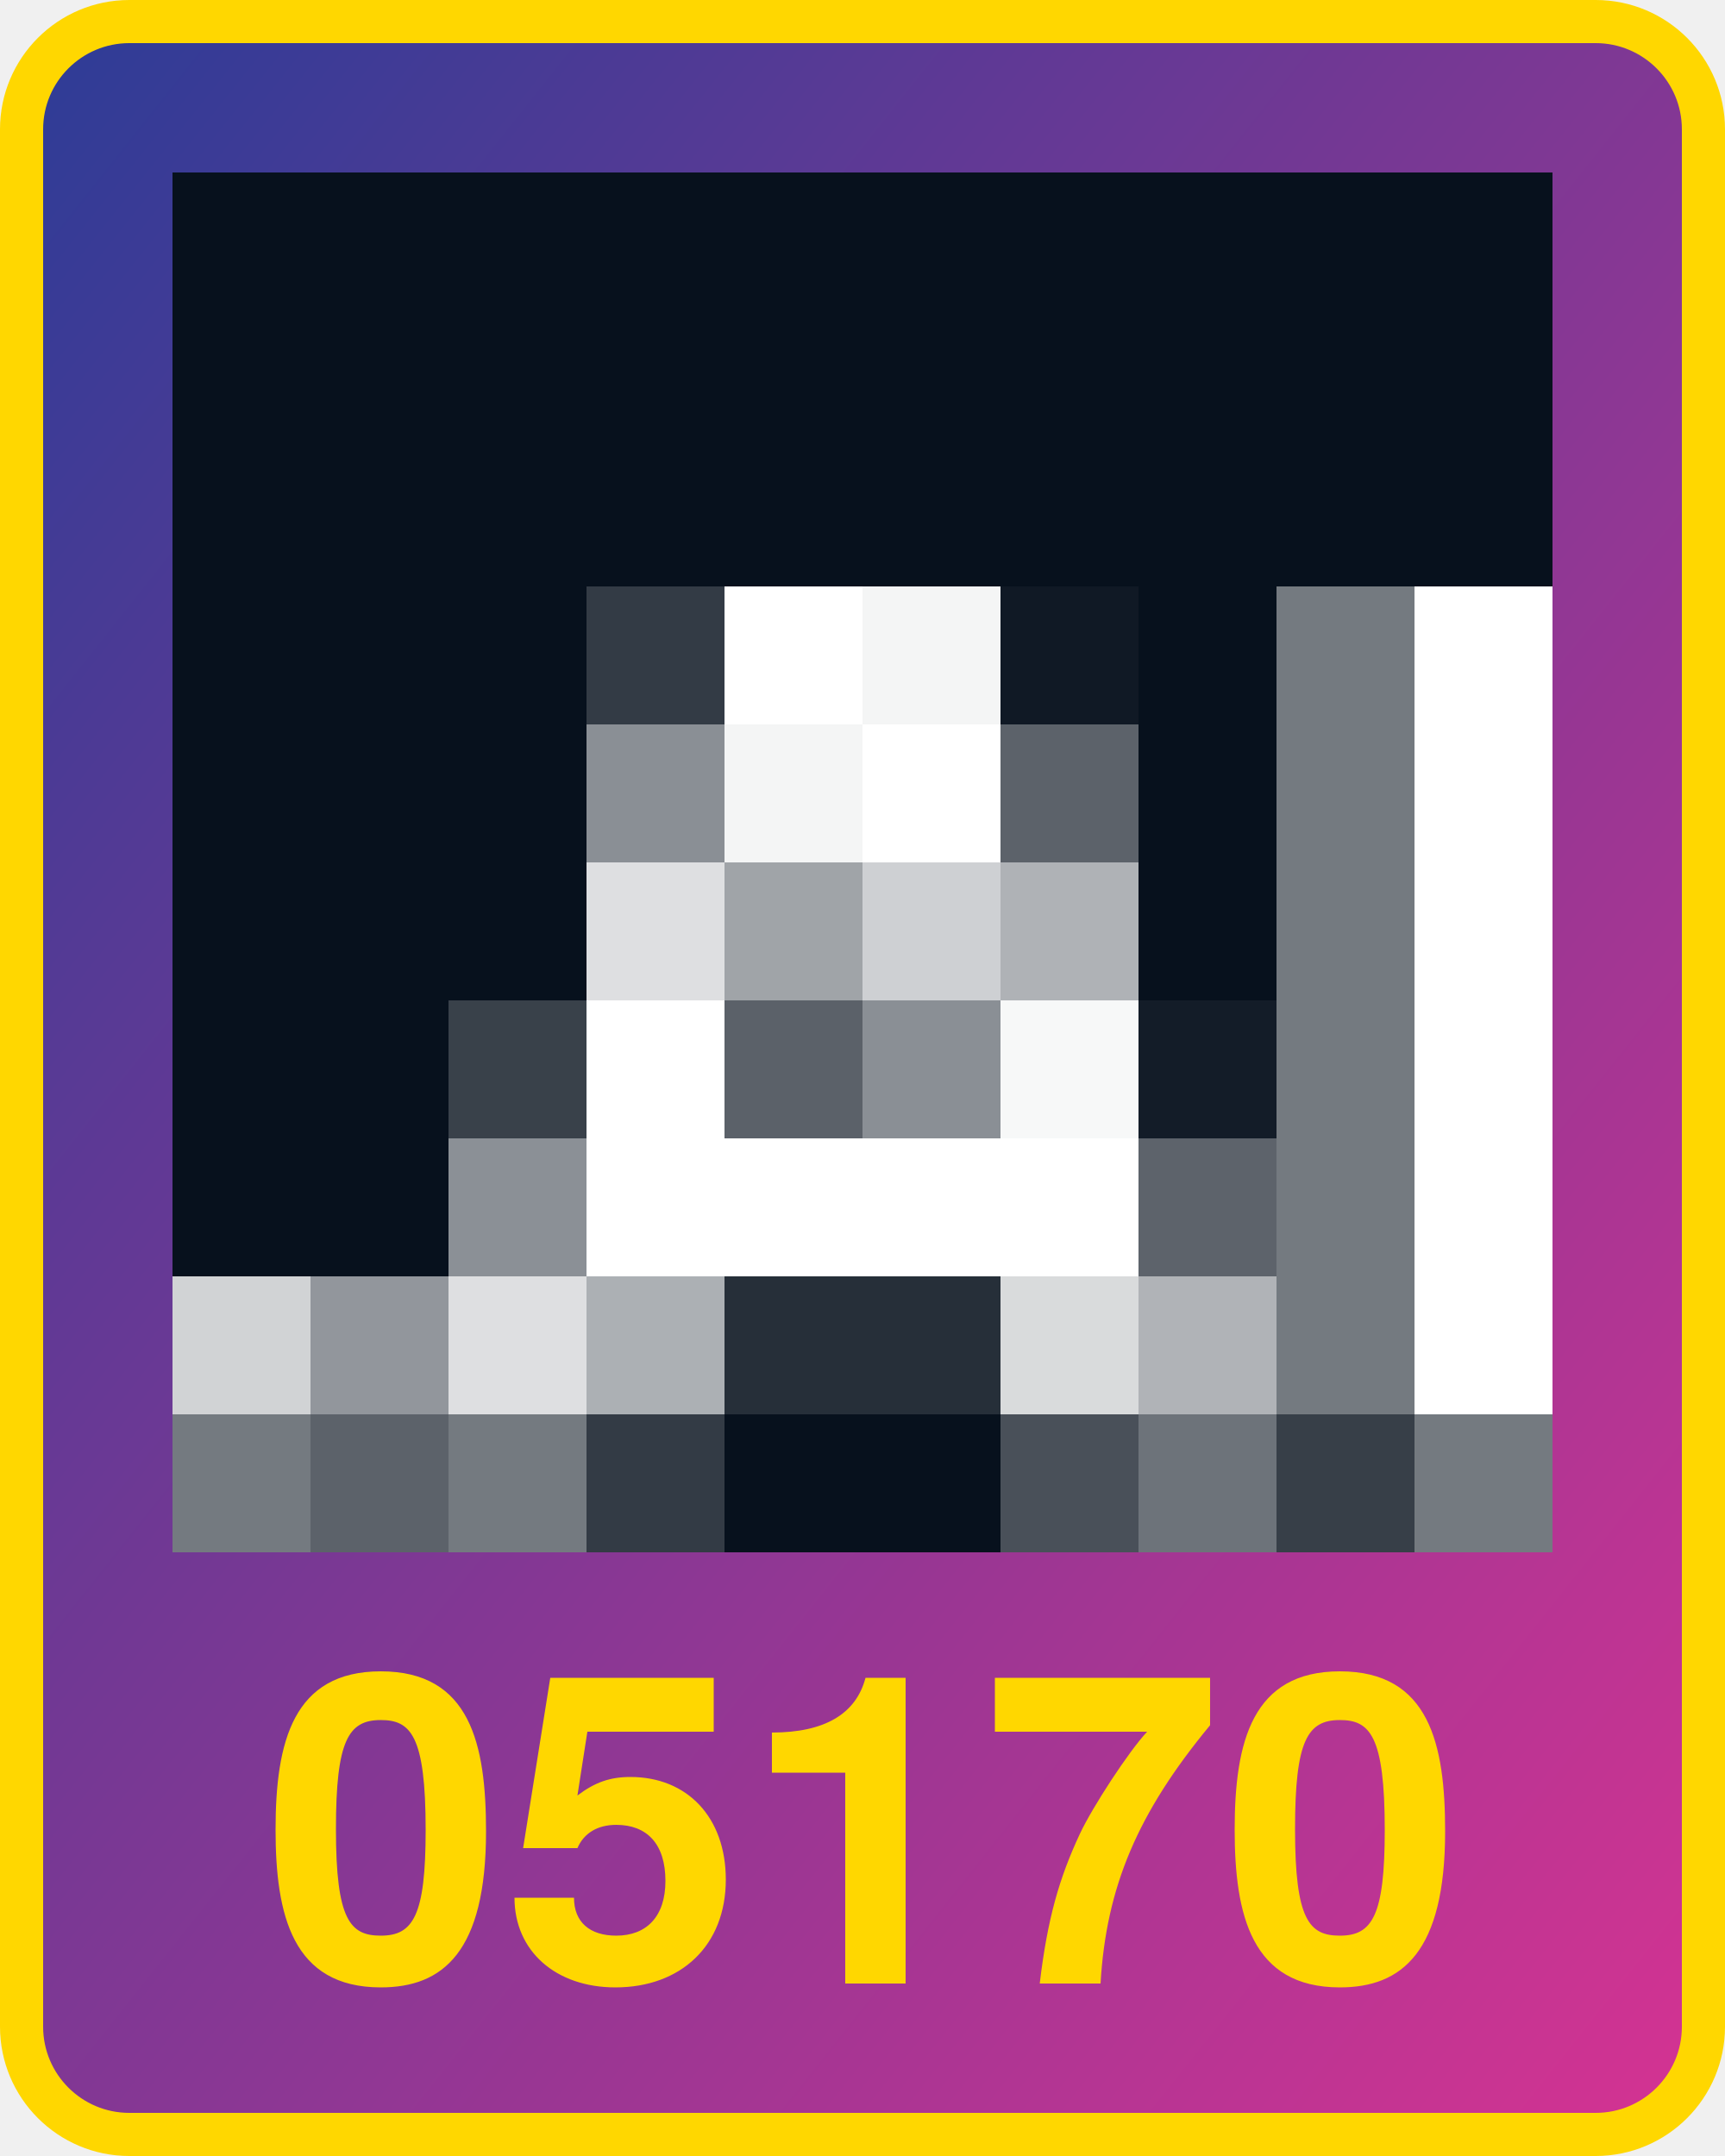
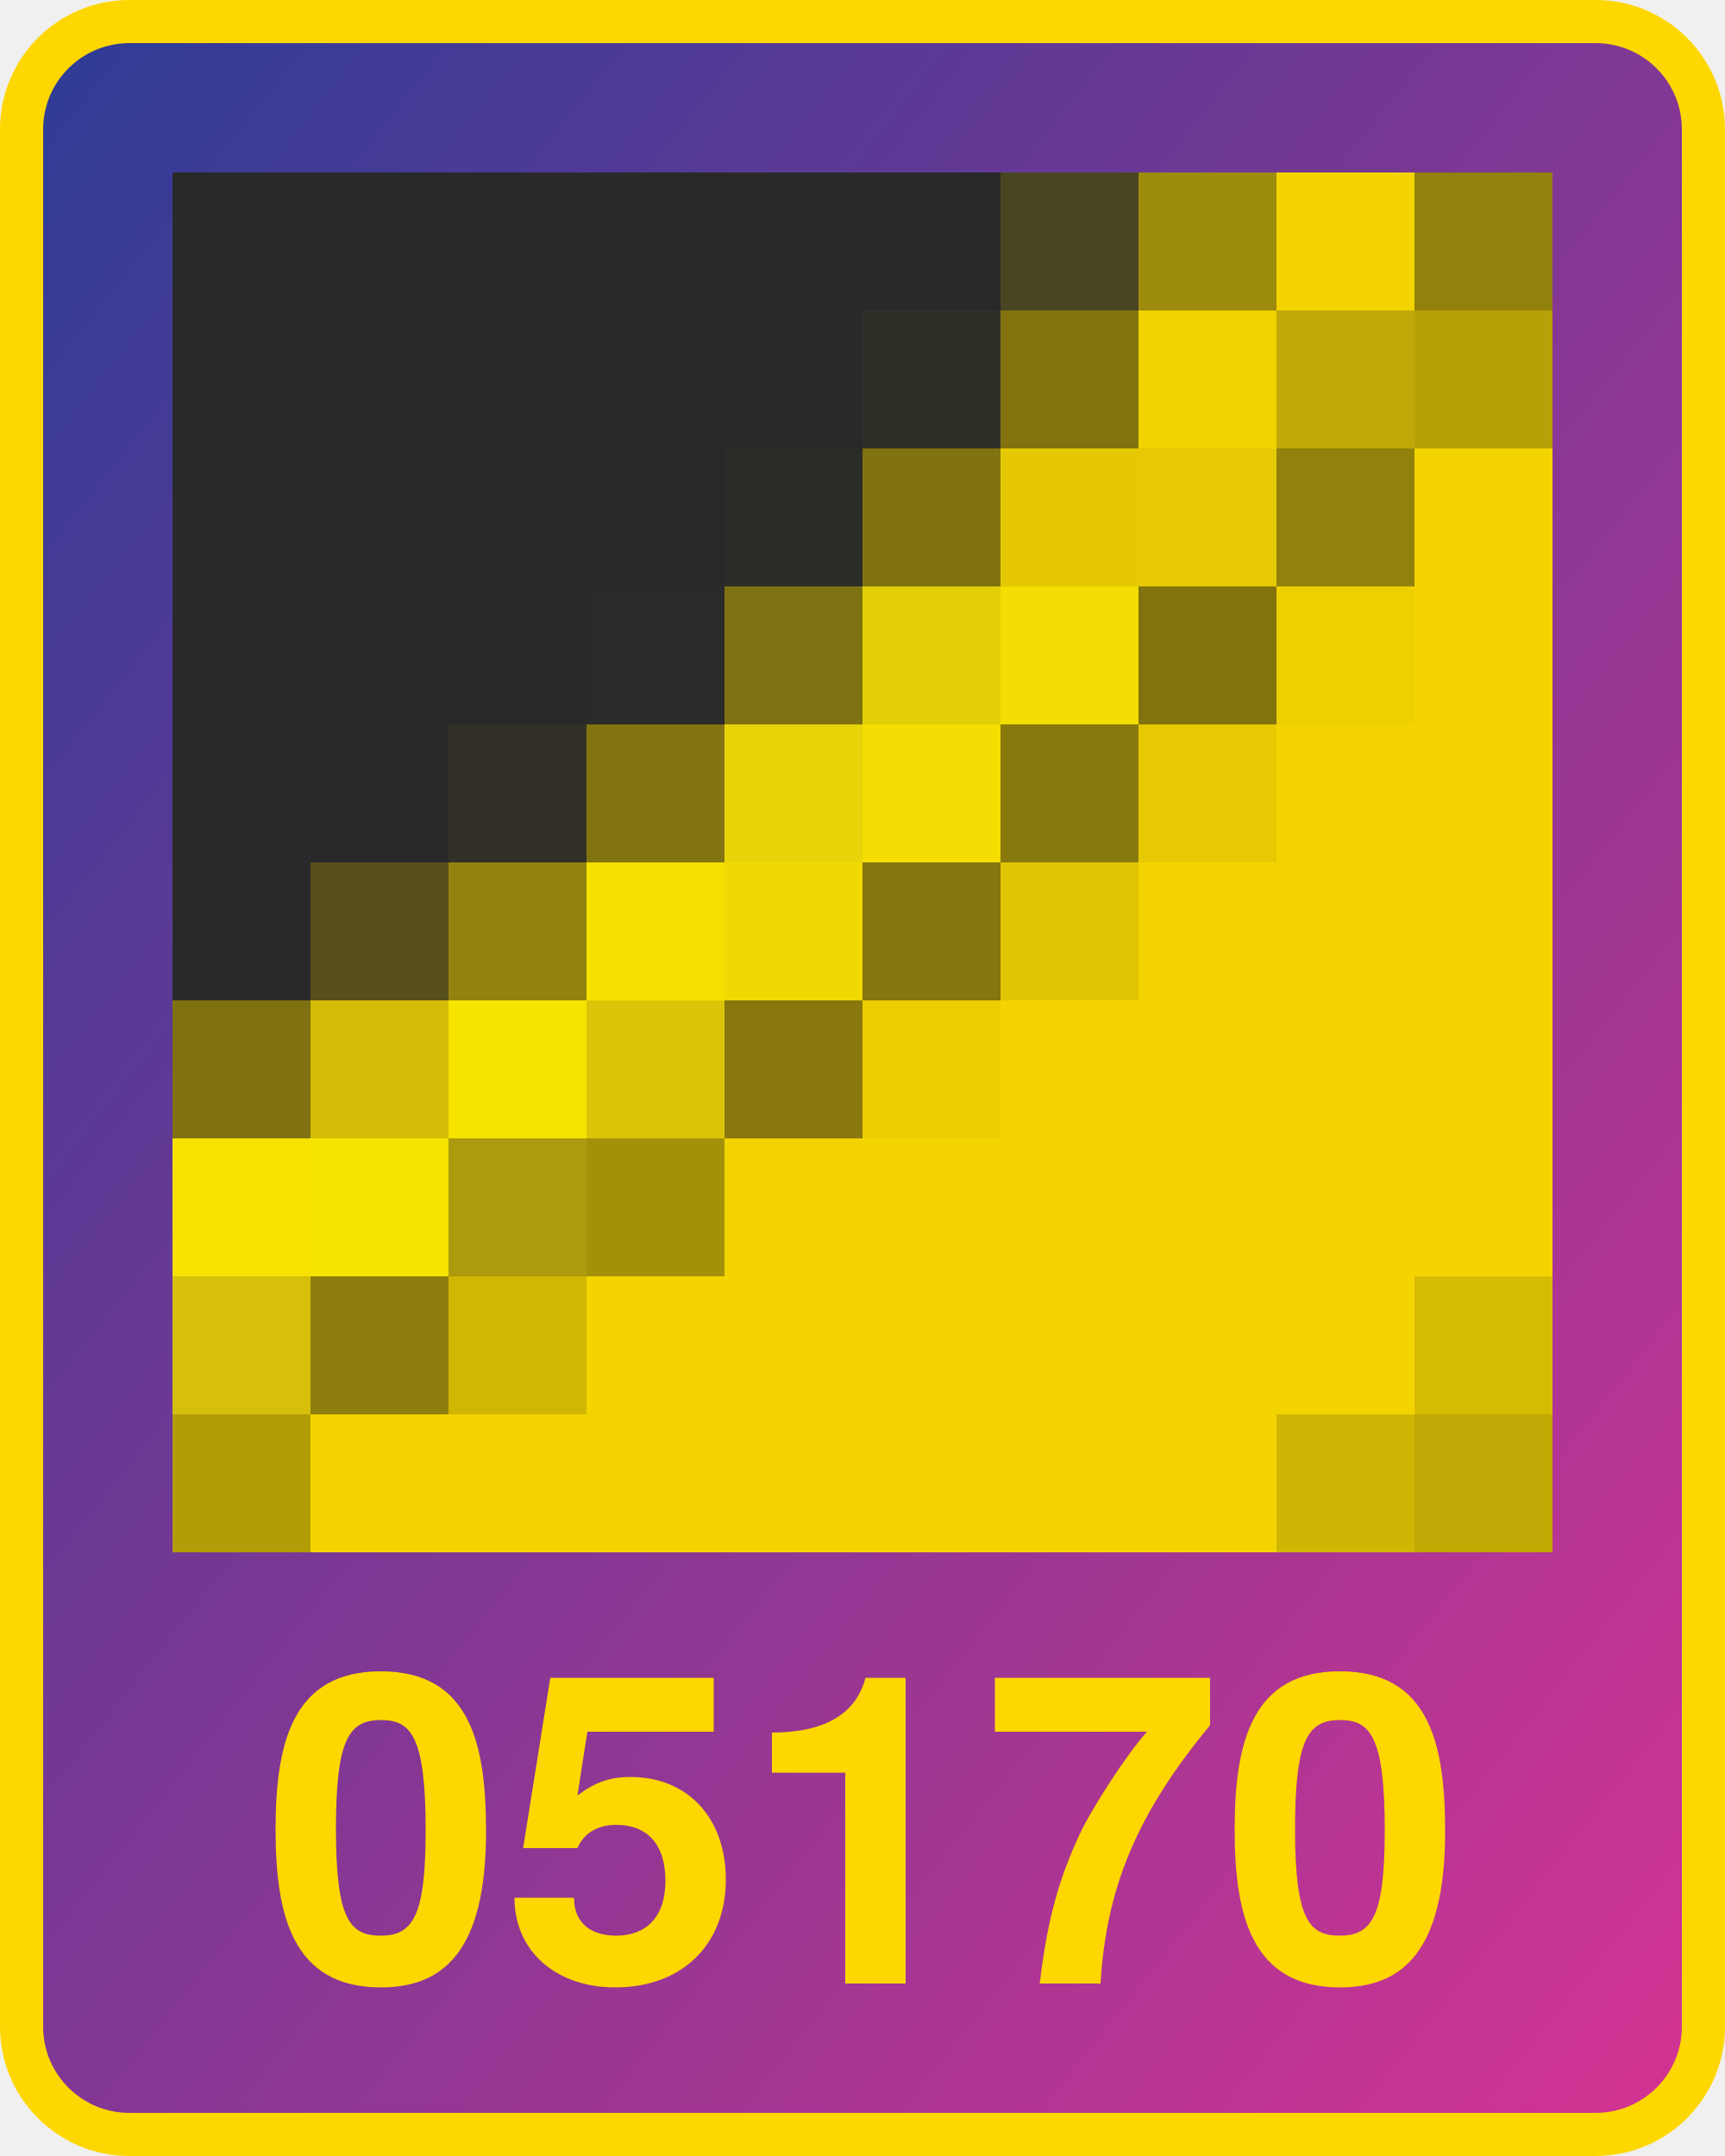
<svg xmlns="http://www.w3.org/2000/svg" width="800" height="1000">
  <defs>
    <linearGradient id="g" x1="0" x2="1" y1="0" y2="1">
      <stop offset="0%" stop-color="#2d3c96" />
      <stop offset="100%" stop-color="#d53392" />
    </linearGradient>
  </defs>
  <rect x="10" y="10" width="780" height="980" fill="url(#g)" rx="50" ry="50" stroke="gold" stroke-width="20" />
  <text x="400" y="920" width="780" text-anchor="middle" style="font:bold 200px 'Helvetica Neue';fill:gold">05170</text>
  <g transform="translate(80 80) scale(64)">
-     <rect x="0" y="0" width="1" height="1" fill="#07111d" />
-     <rect x="0" y="1" width="1" height="1" fill="#07111d" />
-     <rect x="0" y="2" width="1" height="1" fill="#07111d" />
-     <rect x="0" y="3" width="1" height="1" fill="#07111d" />
-     <rect x="0" y="4" width="1" height="1" fill="#07111d" />
-     <rect x="0" y="5" width="1" height="1" fill="#07111d" />
-     <rect x="0" y="6" width="1" height="1" fill="#07111d" />
-     <rect x="0" y="7" width="1" height="1" fill="#07111d" />
-     <rect x="0" y="8" width="1" height="1" fill="#d1d3d5" />
-     <rect x="0" y="9" width="1" height="1" fill="#747a80" />
-     <rect x="1" y="0" width="1" height="1" fill="#07111d" />
-     <rect x="1" y="1" width="1" height="1" fill="#07111d" />
-     <rect x="1" y="2" width="1" height="1" fill="#07111d" />
-     <rect x="1" y="3" width="1" height="1" fill="#07111d" />
-     <rect x="1" y="4" width="1" height="1" fill="#07111d" />
-     <rect x="1" y="5" width="1" height="1" fill="#07111d" />
-     <rect x="1" y="6" width="1" height="1" fill="#07111d" />
-     <rect x="1" y="7" width="1" height="1" fill="#07111d" />
-     <rect x="1" y="8" width="1" height="1" fill="#92969c" />
-     <rect x="1" y="9" width="1" height="1" fill="#5c626a" />
-     <rect x="2" y="0" width="1" height="1" fill="#07111d" />
-     <rect x="2" y="1" width="1" height="1" fill="#07111d" />
-     <rect x="2" y="2" width="1" height="1" fill="#07111d" />
-     <rect x="2" y="3" width="1" height="1" fill="#07111d" />
-     <rect x="2" y="4" width="1" height="1" fill="#07111d" />
-     <rect x="2" y="5" width="1" height="1" fill="#07111d" />
-     <rect x="2" y="6" width="1" height="1" fill="#39414a" />
-     <rect x="2" y="7" width="1" height="1" fill="#8b9096" />
-     <rect x="2" y="8" width="1" height="1" fill="#dedfe1" />
-     <rect x="2" y="9" width="1" height="1" fill="#747a80" />
-     <rect x="3" y="0" width="1" height="1" fill="#07111d" />
-     <rect x="3" y="1" width="1" height="1" fill="#07111d" />
-     <rect x="3" y="2" width="1" height="1" fill="#07111d" />
-     <rect x="3" y="3" width="1" height="1" fill="#333b45" />
-     <rect x="3" y="4" width="1" height="1" fill="#8a8f95" />
-     <rect x="3" y="5" width="1" height="1" fill="#dedfe1" />
-     <rect x="3" y="6" width="1" height="1" fill="#ffffff" />
-     <rect x="3" y="7" width="1" height="1" fill="#ffffff" />
-     <rect x="3" y="8" width="1" height="1" fill="#acb0b4" />
-     <rect x="3" y="9" width="1" height="1" fill="#333b45" />
-     <rect x="4" y="0" width="1" height="1" fill="#07111d" />
-     <rect x="4" y="1" width="1" height="1" fill="#07111d" />
-     <rect x="4" y="2" width="1" height="1" fill="#07111d" />
-     <rect x="4" y="3" width="1" height="1" fill="#ffffff" />
-     <rect x="4" y="4" width="1" height="1" fill="#f4f5f5" />
-     <rect x="4" y="5" width="1" height="1" fill="#a0a4a8" />
-     <rect x="4" y="6" width="1" height="1" fill="#5b6169" />
-     <rect x="4" y="7" width="1" height="1" fill="#ffffff" />
-     <rect x="4" y="8" width="1" height="1" fill="#262f39" />
-     <rect x="4" y="9" width="1" height="1" fill="#07111d" />
-     <rect x="5" y="0" width="1" height="1" fill="#07111d" />
-     <rect x="5" y="1" width="1" height="1" fill="#07111d" />
-     <rect x="5" y="2" width="1" height="1" fill="#07111d" />
-     <rect x="5" y="3" width="1" height="1" fill="#f4f5f5" />
-     <rect x="5" y="4" width="1" height="1" fill="#ffffff" />
-     <rect x="5" y="5" width="1" height="1" fill="#ced0d3" />
-     <rect x="5" y="6" width="1" height="1" fill="#8a8f95" />
-     <rect x="5" y="7" width="1" height="1" fill="#ffffff" />
-     <rect x="5" y="8" width="1" height="1" fill="#262f39" />
-     <rect x="5" y="9" width="1" height="1" fill="#07111d" />
-     <rect x="6" y="0" width="1" height="1" fill="#07111d" />
-     <rect x="6" y="1" width="1" height="1" fill="#07111d" />
-     <rect x="6" y="2" width="1" height="1" fill="#07111d" />
-     <rect x="6" y="3" width="1" height="1" fill="#101925" />
-     <rect x="6" y="4" width="1" height="1" fill="#5c626a" />
-     <rect x="6" y="5" width="1" height="1" fill="#afb2b6" />
-     <rect x="6" y="6" width="1" height="1" fill="#f7f8f8" />
-     <rect x="6" y="7" width="1" height="1" fill="#ffffff" />
-     <rect x="6" y="8" width="1" height="1" fill="#d9dbdc" />
-     <rect x="6" y="9" width="1" height="1" fill="#495059" />
-     <rect x="7" y="0" width="1" height="1" fill="#07111d" />
-     <rect x="7" y="1" width="1" height="1" fill="#07111d" />
-     <rect x="7" y="2" width="1" height="1" fill="#07111d" />
-     <rect x="7" y="3" width="1" height="1" fill="#07111d" />
-     <rect x="7" y="4" width="1" height="1" fill="#07111d" />
-     <rect x="7" y="5" width="1" height="1" fill="#07111d" />
-     <rect x="7" y="6" width="1" height="1" fill="#131c28" />
-     <rect x="7" y="7" width="1" height="1" fill="#5d636b" />
-     <rect x="7" y="8" width="1" height="1" fill="#b0b3b7" />
-     <rect x="7" y="9" width="1" height="1" fill="#6d737a" />
-     <rect x="8" y="0" width="1" height="1" fill="#07111d" />
-     <rect x="8" y="1" width="1" height="1" fill="#07111d" />
-     <rect x="8" y="2" width="1" height="1" fill="#07111d" />
-     <rect x="8" y="3" width="1" height="1" fill="#747a80" />
-     <rect x="8" y="4" width="1" height="1" fill="#747a80" />
-     <rect x="8" y="5" width="1" height="1" fill="#747a80" />
-     <rect x="8" y="6" width="1" height="1" fill="#747a80" />
-     <rect x="8" y="7" width="1" height="1" fill="#747a80" />
-     <rect x="8" y="8" width="1" height="1" fill="#747a80" />
-     <rect x="8" y="9" width="1" height="1" fill="#373f48" />
-     <rect x="9" y="0" width="1" height="1" fill="#07111d" />
-     <rect x="9" y="1" width="1" height="1" fill="#07111d" />
-     <rect x="9" y="2" width="1" height="1" fill="#07111d" />
-     <rect x="9" y="3" width="1" height="1" fill="#ffffff" />
-     <rect x="9" y="4" width="1" height="1" fill="#ffffff" />
-     <rect x="9" y="5" width="1" height="1" fill="#ffffff" />
-     <rect x="9" y="6" width="1" height="1" fill="#ffffff" />
-     <rect x="9" y="7" width="1" height="1" fill="#ffffff" />
-     <rect x="9" y="8" width="1" height="1" fill="#ffffff" />
-     <rect x="9" y="9" width="1" height="1" fill="#747a80" />
+     <rect x="0" y="0" width="1" height="1" fill="#292929" />
+     <rect x="0" y="1" width="1" height="1" fill="#292929" />
+     <rect x="0" y="2" width="1" height="1" fill="#292929" />
+     <rect x="0" y="3" width="1" height="1" fill="#292929" />
+     <rect x="0" y="4" width="1" height="1" fill="#292929" />
+     <rect x="0" y="5" width="1" height="1" fill="#292929" />
+     <rect x="0" y="6" width="1" height="1" fill="#7f7110" />
+     <rect x="0" y="7" width="1" height="1" fill="#f6e100" />
+     <rect x="0" y="8" width="1" height="1" fill="#d6c00b" />
+     <rect x="0" y="9" width="1" height="1" fill="#b29d08" />
+     <rect x="1" y="0" width="1" height="1" fill="#292929" />
+     <rect x="1" y="1" width="1" height="1" fill="#292929" />
+     <rect x="1" y="2" width="1" height="1" fill="#292929" />
+     <rect x="1" y="3" width="1" height="1" fill="#292929" />
+     <rect x="1" y="4" width="1" height="1" fill="#292929" />
+     <rect x="1" y="5" width="1" height="1" fill="#574f1a" />
+     <rect x="1" y="6" width="1" height="1" fill="#d4bc06" />
+     <rect x="1" y="7" width="1" height="1" fill="#f7e300" />
+     <rect x="1" y="8" width="1" height="1" fill="#8d7e0d" />
+     <rect x="1" y="9" width="1" height="1" fill="#f3d400" />
+     <rect x="2" y="0" width="1" height="1" fill="#292929" />
+     <rect x="2" y="1" width="1" height="1" fill="#292929" />
+     <rect x="2" y="2" width="1" height="1" fill="#292929" />
+     <rect x="2" y="3" width="1" height="1" fill="#292929" />
+     <rect x="2" y="4" width="1" height="1" fill="#323026" />
+     <rect x="2" y="5" width="1" height="1" fill="#93820e" />
+     <rect x="2" y="6" width="1" height="1" fill="#f7e300" />
+     <rect x="2" y="7" width="1" height="1" fill="#ad9a0e" />
+     <rect x="2" y="8" width="1" height="1" fill="#d1b704" />
+     <rect x="2" y="9" width="1" height="1" fill="#f3d400" />
+     <rect x="3" y="0" width="1" height="1" fill="#292929" />
+     <rect x="3" y="1" width="1" height="1" fill="#292929" />
+     <rect x="3" y="2" width="1" height="1" fill="#292929" />
+     <rect x="3" y="3" width="1" height="1" fill="#2a2a29" />
+     <rect x="3" y="4" width="1" height="1" fill="#827411" />
+     <rect x="3" y="5" width="1" height="1" fill="#f4df00" />
+     <rect x="3" y="6" width="1" height="1" fill="#dcc508" />
+     <rect x="3" y="7" width="1" height="1" fill="#a4910a" />
+     <rect x="3" y="8" width="1" height="1" fill="#f3d400" />
+     <rect x="3" y="9" width="1" height="1" fill="#f3d400" />
+     <rect x="4" y="0" width="1" height="1" fill="#292929" />
+     <rect x="4" y="1" width="1" height="1" fill="#292929" />
+     <rect x="4" y="2" width="1" height="1" fill="#2b2b28" />
+     <rect x="4" y="3" width="1" height="1" fill="#7e7111" />
+     <rect x="4" y="4" width="1" height="1" fill="#e7d308" />
+     <rect x="4" y="5" width="1" height="1" fill="#f0d902" />
+     <rect x="4" y="6" width="1" height="1" fill="#88780e" />
+     <rect x="4" y="7" width="1" height="1" fill="#f2d300" />
+     <rect x="4" y="8" width="1" height="1" fill="#f3d400" />
+     <rect x="4" y="9" width="1" height="1" fill="#f3d400" />
+     <rect x="5" y="0" width="1" height="1" fill="#292929" />
+     <rect x="5" y="1" width="1" height="1" fill="#2f2e27" />
+     <rect x="5" y="2" width="1" height="1" fill="#817210" />
+     <rect x="5" y="3" width="1" height="1" fill="#e2cf08" />
+     <rect x="5" y="4" width="1" height="1" fill="#f3dd02" />
+     <rect x="5" y="5" width="1" height="1" fill="#85760e" />
+     <rect x="5" y="6" width="1" height="1" fill="#ebcd01" />
+     <rect x="5" y="7" width="1" height="1" fill="#f3d400" />
+     <rect x="5" y="8" width="1" height="1" fill="#f3d400" />
+     <rect x="5" y="9" width="1" height="1" fill="#f3d400" />
+     <rect x="6" y="0" width="1" height="1" fill="#494421" />
+     <rect x="6" y="1" width="1" height="1" fill="#82730f" />
+     <rect x="6" y="2" width="1" height="1" fill="#e5c802" />
+     <rect x="6" y="3" width="1" height="1" fill="#f3dd02" />
+     <rect x="6" y="4" width="1" height="1" fill="#88790d" />
+     <rect x="6" y="5" width="1" height="1" fill="#e1c502" />
+     <rect x="6" y="6" width="1" height="1" fill="#f3d400" />
+     <rect x="6" y="7" width="1" height="1" fill="#f3d400" />
+     <rect x="6" y="8" width="1" height="1" fill="#f3d400" />
+     <rect x="6" y="9" width="1" height="1" fill="#f3d400" />
+     <rect x="7" y="0" width="1" height="1" fill="#9d8b0b" />
+     <rect x="7" y="1" width="1" height="1" fill="#f0d200" />
+     <rect x="7" y="2" width="1" height="1" fill="#e6c902" />
+     <rect x="7" y="3" width="1" height="1" fill="#82730e" />
+     <rect x="7" y="4" width="1" height="1" fill="#e6c902" />
+     <rect x="7" y="5" width="1" height="1" fill="#f3d400" />
+     <rect x="7" y="6" width="1" height="1" fill="#f3d400" />
+     <rect x="7" y="7" width="1" height="1" fill="#f3d400" />
+     <rect x="7" y="8" width="1" height="1" fill="#f3d400" />
+     <rect x="7" y="9" width="1" height="1" fill="#f3d400" />
+     <rect x="8" y="0" width="1" height="1" fill="#f3d400" />
+     <rect x="8" y="1" width="1" height="1" fill="#c0a806" />
+     <rect x="8" y="2" width="1" height="1" fill="#92810c" />
+     <rect x="8" y="3" width="1" height="1" fill="#eed001" />
+     <rect x="8" y="4" width="1" height="1" fill="#f3d400" />
+     <rect x="8" y="5" width="1" height="1" fill="#f3d400" />
+     <rect x="8" y="6" width="1" height="1" fill="#f3d400" />
+     <rect x="8" y="7" width="1" height="1" fill="#f3d400" />
+     <rect x="8" y="8" width="1" height="1" fill="#f3d400" />
+     <rect x="8" y="9" width="1" height="1" fill="#d0b604" />
+     <rect x="9" y="0" width="1" height="1" fill="#92810c" />
+     <rect x="9" y="1" width="1" height="1" fill="#b7a108" />
+     <rect x="9" y="2" width="1" height="1" fill="#f3d400" />
+     <rect x="9" y="3" width="1" height="1" fill="#f3d400" />
+     <rect x="9" y="4" width="1" height="1" fill="#f3d400" />
+     <rect x="9" y="5" width="1" height="1" fill="#f3d400" />
+     <rect x="9" y="6" width="1" height="1" fill="#f3d400" />
+     <rect x="9" y="7" width="1" height="1" fill="#f3d400" />
+     <rect x="9" y="8" width="1" height="1" fill="#d6bb04" />
+     <rect x="9" y="9" width="1" height="1" fill="#c1a906" />
  </g>
</svg>
